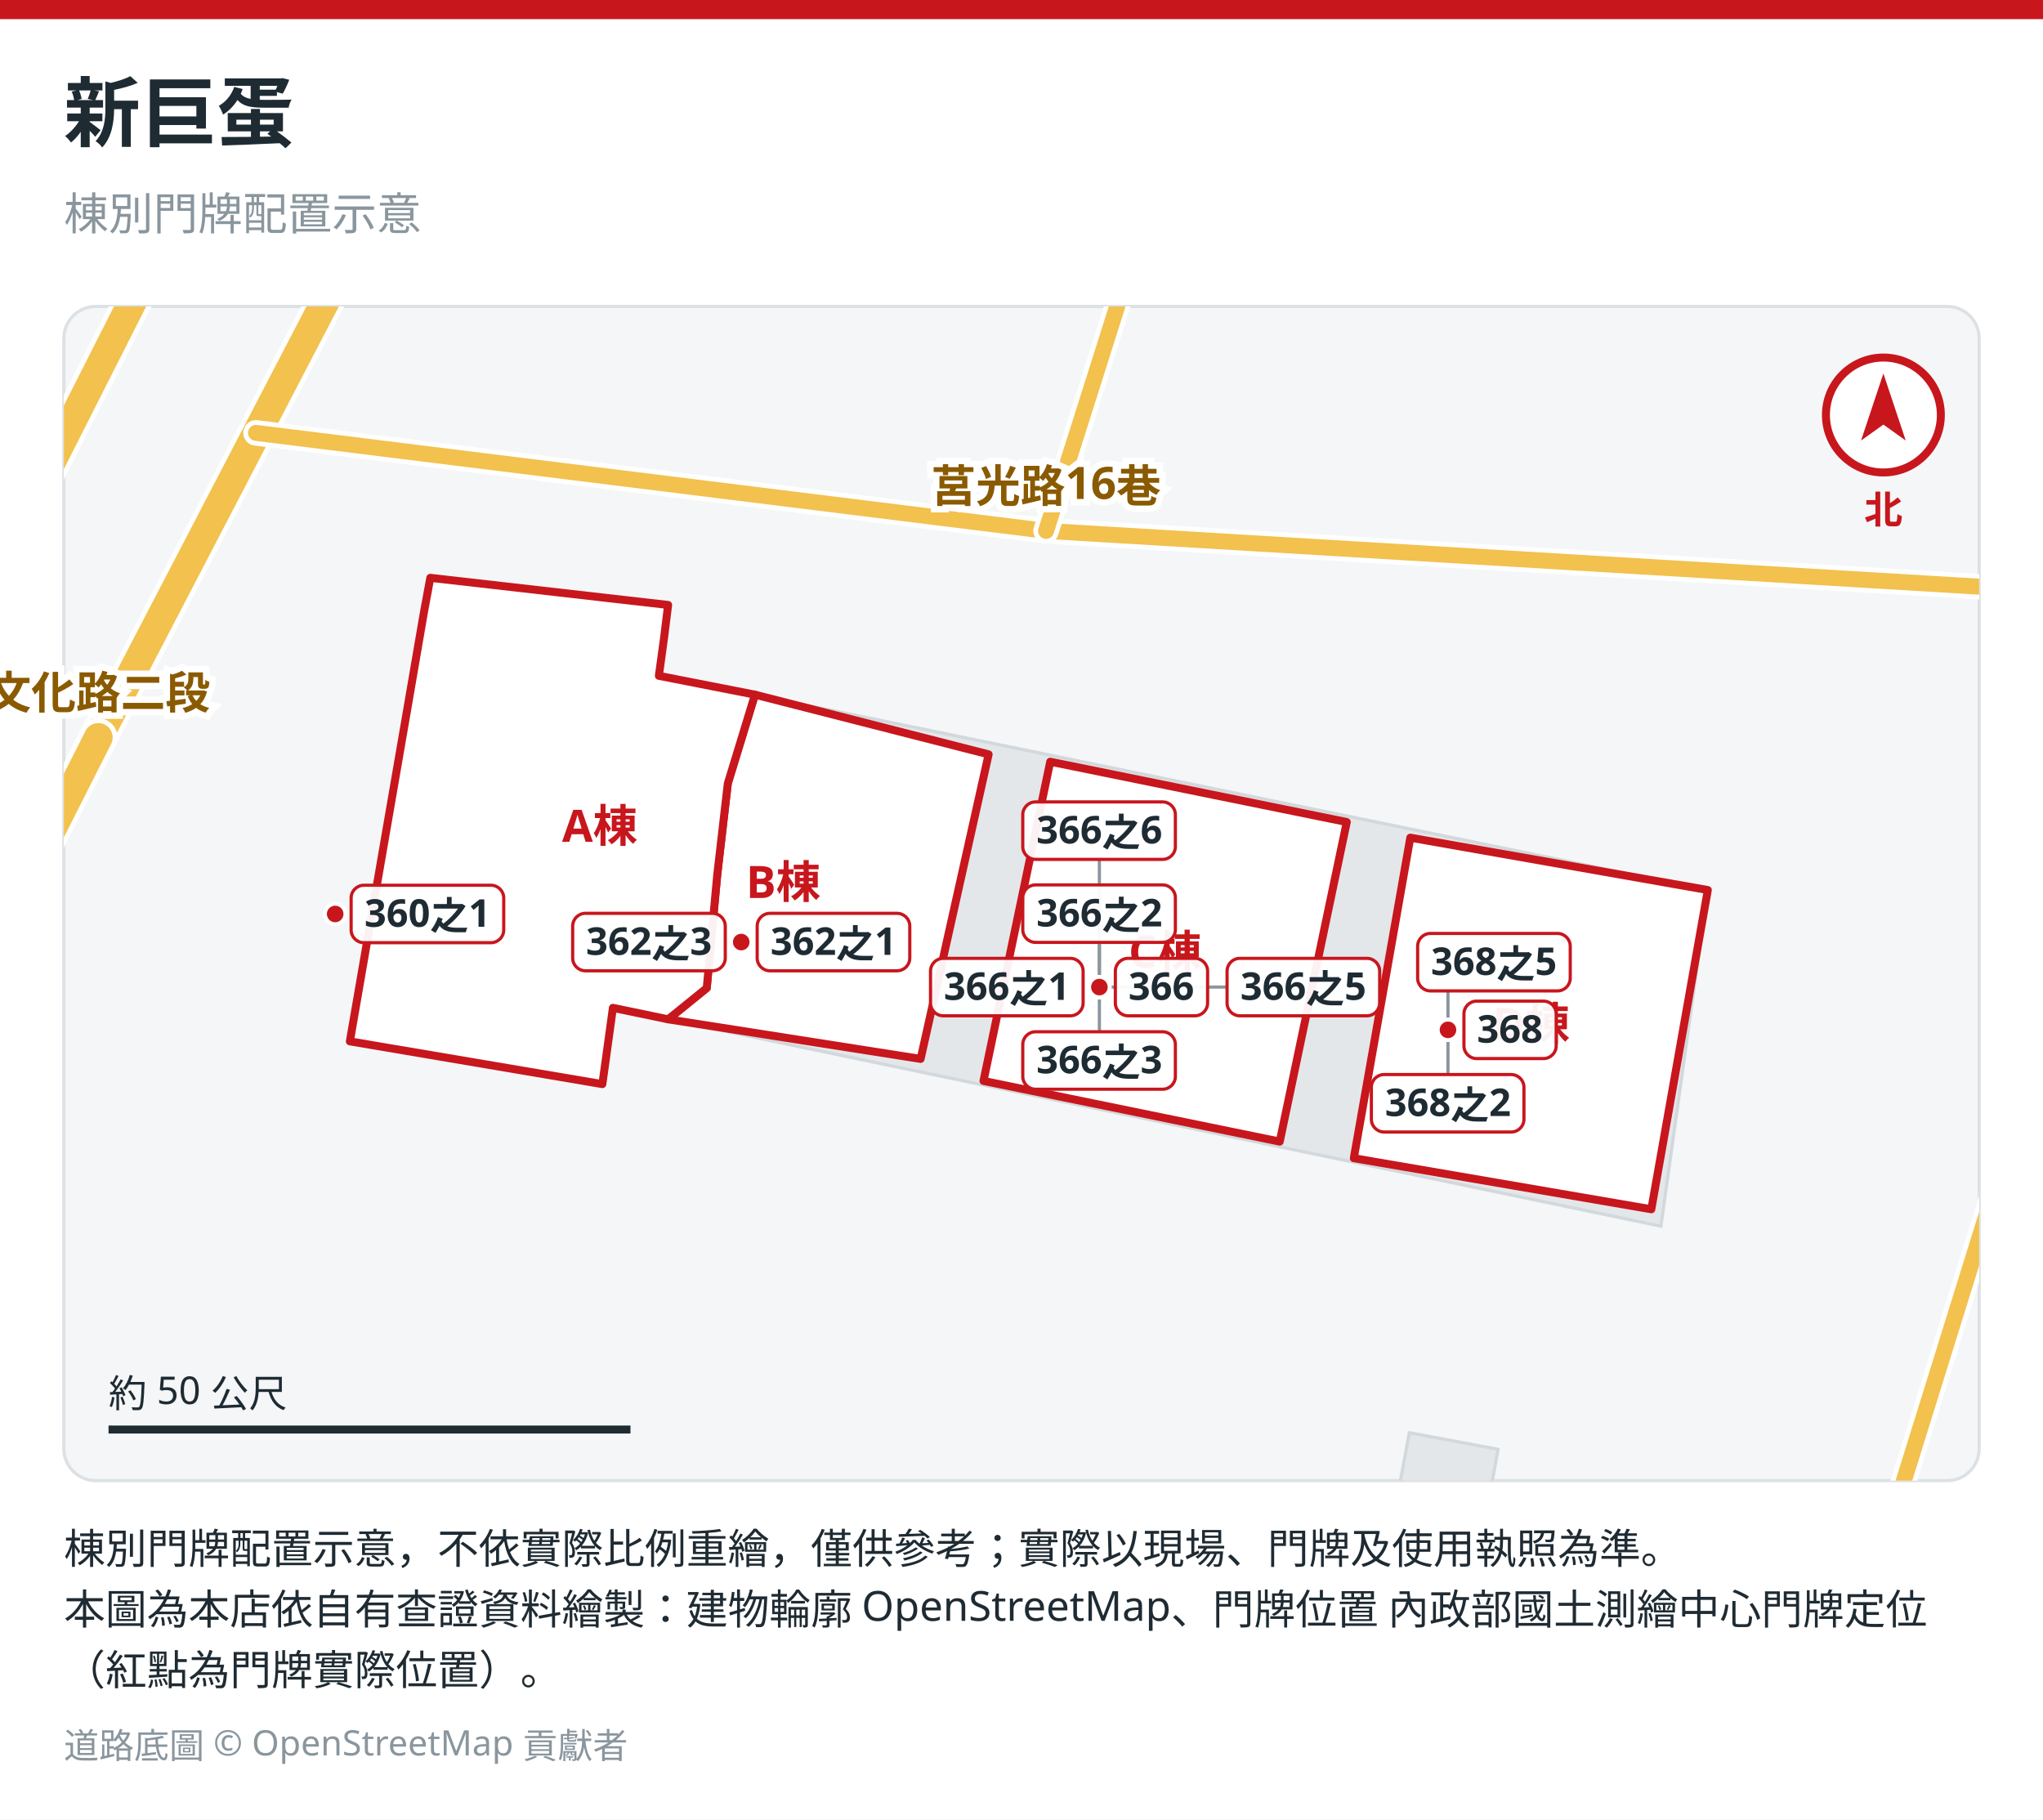
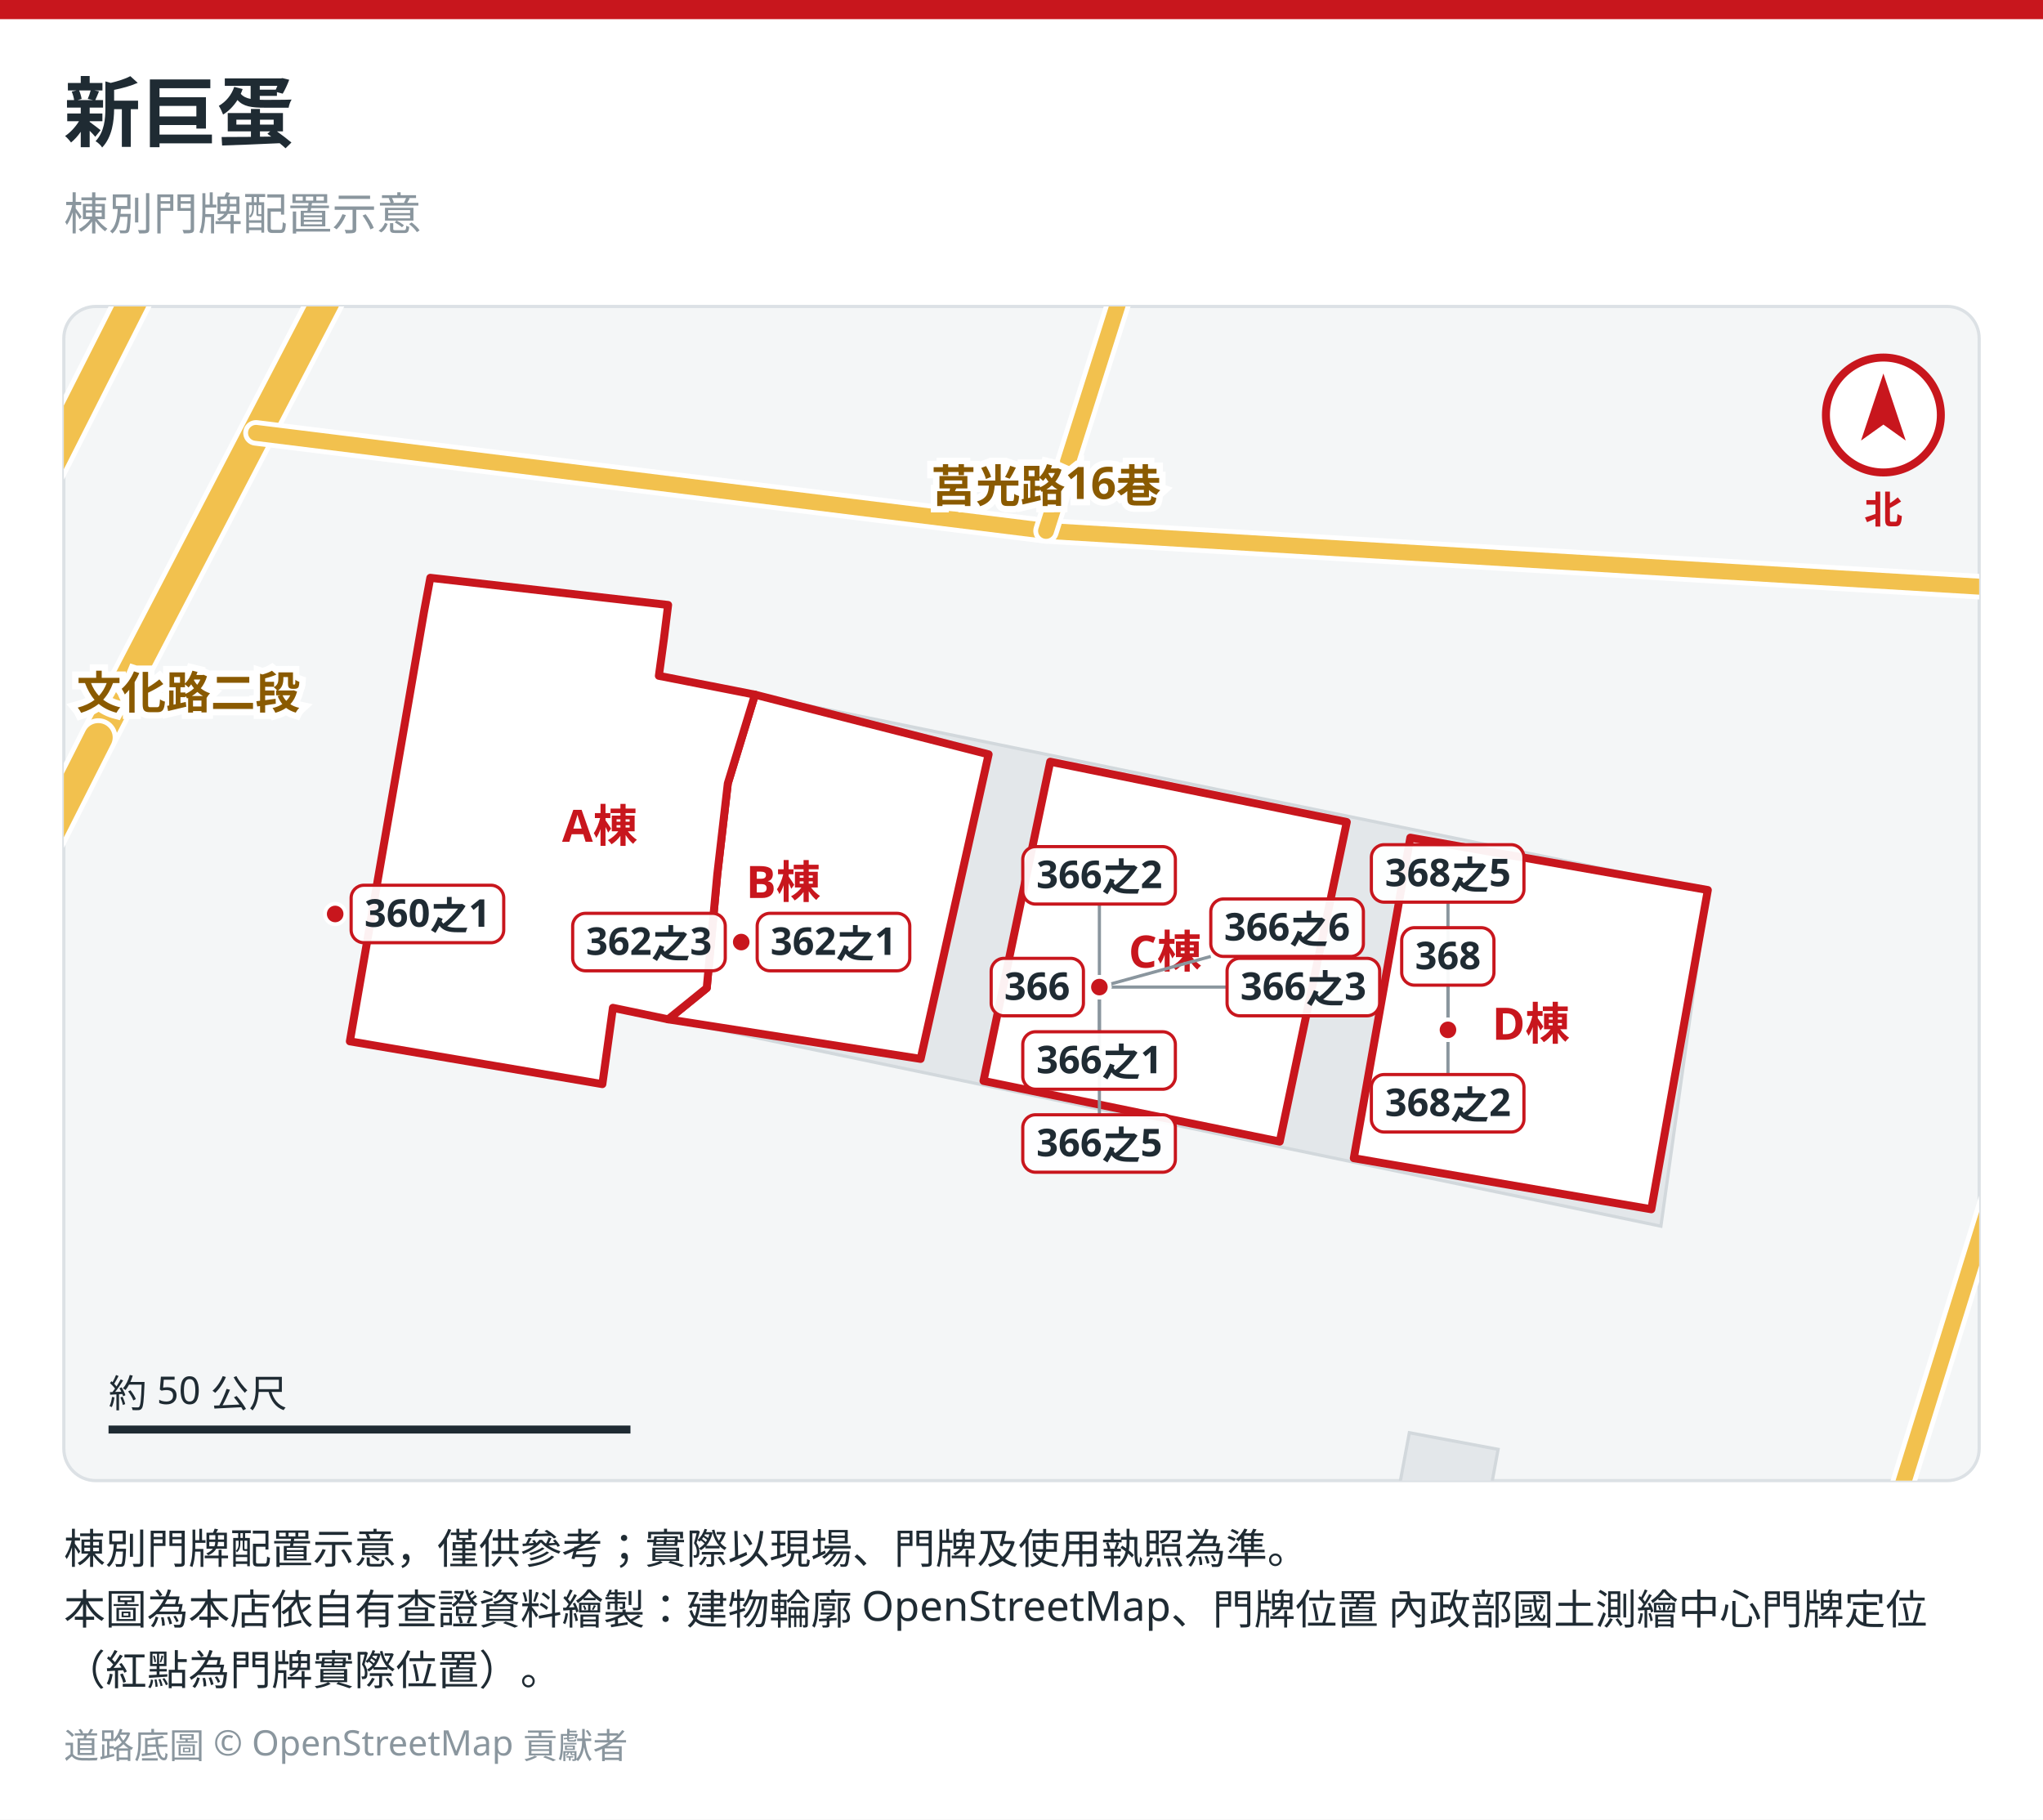
<svg xmlns="http://www.w3.org/2000/svg" viewBox="0 0 640 570" preserveAspectRatio="xMidYMin meet" style="width:100%;height:auto;max-width:1280px" font-family="Noto Sans TC, Microsoft JhengHei, PingFang TC, sans-serif">
  <rect width="100%" height="100%" fill="#FFFFFF" />
  <rect width="100%" height="6" fill="#C8161D" />
  <text x="20" y="44" font-size="24" font-weight="700" fill="#1F2B33">新巨蛋</text>
  <text x="20" y="72" font-size="14" fill="#8A969E">棟別門牌配置示意</text>
  <defs>
    <clipPath id="c">
      <rect x="20.0" y="96.0" width="600.0" height="367.8" rx="10" />
    </clipPath>
  </defs>
  <rect x="20.0" y="96.0" width="600.0" height="367.8" rx="10" fill="#F4F6F7" stroke="#DCE1E5" />
  <g clip-path="url(#c)">
    <path d="M-109.2,-49.8 L-49.0,-17.5 L13.8,-132.2 L-46.7,-164.6 L-58.5,-143.0 L-61.1,-127.7 L-84.0,-85.5 L-97.7,-70.8 Z" fill="#E3E7EA" stroke="#D2D8DC" stroke-width="1" />
    <path d="M520.3,384.1 L209.3,319.3 L192.0,315.7 L189.7,332.4 L188.7,339.6 L109.6,326.2 L126.9,226.1 L132.8,191.8 L134.8,181.0 L209.3,189.5 L208.0,200.0 L206.4,211.7 L236.5,217.6 L535.0,278.8 Z" fill="#E3E7EA" stroke="#D2D8DC" stroke-width="1" />
    <path d="M-64.7,-6.3 L-69.3,2.2 L-75.1,12.9 L-32.0,36.5 L-25.4,24.4 L-21.2,17.2 Z" fill="#E3E7EA" stroke="#D2D8DC" stroke-width="1" />
    <path d="M561.8,591.4 L571.3,549.2 L607.6,557.4 L598.1,599.2 Z" fill="#E3E7EA" stroke="#D2D8DC" stroke-width="1" />
    <path d="M422.2,552.5 L441.5,448.8 L469.3,454.0 L467.0,466.5 L559.8,483.8 L542.8,574.7 Z" fill="#E3E7EA" stroke="#D2D8DC" stroke-width="1" />
    <path d="M715.8,630.9 L707.0,606.1 L713.5,603.8 L708.9,590.7 L702.1,593.0 L694.6,572.1 L754.1,550.5 L762.2,572.4 L756.0,574.7 L760.3,586.5 L766.5,584.2 L775.6,609.3 Z" fill="#E3E7EA" stroke="#D2D8DC" stroke-width="1" />
    <path d="M726.3,120.2 L661.9,119.9 L662.2,85.5 L726.3,85.9 Z" fill="#E3E7EA" stroke="#D2D8DC" stroke-width="1" />
    <path d="M790.4,120.5 L726.3,120.2 L726.3,85.9 L790.7,86.2 Z" fill="#E3E7EA" stroke="#D2D8DC" stroke-width="1" />
    <path d="M196.6,688.5 L119.4,551.8 L153.4,532.8 L199.8,542.0 L242.3,617.2 L348.9,638.4 L333.2,715.9 Z" fill="#E3E7EA" stroke="#D2D8DC" stroke-width="1" />
    <path d="M30.8,231.0 L308.4,-302.3" fill="none" stroke="#FFFFFF" stroke-width="12" stroke-linecap="round" stroke-linejoin="round" />
    <path d="M30.8,231.0 L308.4,-302.3" fill="none" stroke="#F2C14E" stroke-width="9" stroke-linecap="round" stroke-linejoin="round" />
    <path d="M-82.7,339.9 L-139.9,460.9" fill="none" stroke="#FFFFFF" stroke-width="12" stroke-linecap="round" stroke-linejoin="round" />
    <path d="M-82.7,339.9 L-139.9,460.9" fill="none" stroke="#F2C14E" stroke-width="9" stroke-linecap="round" stroke-linejoin="round" />
    <path d="M1899.8,74.1 L1590.8,83.6 L1262.5,76.1 L905.4,8.4 L701.7,-84.8 L308.4,-302.3" fill="none" stroke="#FFFFFF" stroke-width="8" stroke-linecap="round" stroke-linejoin="round" />
    <path d="M1899.8,74.1 L1590.8,83.6 L1262.5,76.1 L905.4,8.4 L701.7,-84.8 L308.4,-302.3" fill="none" stroke="#F2C14E" stroke-width="5" stroke-linecap="round" stroke-linejoin="round" />
    <path d="M-139.9,460.9 L-111.8,508.6" fill="none" stroke="#FFFFFF" stroke-width="12" stroke-linecap="round" stroke-linejoin="round" />
    <path d="M-139.9,460.9 L-111.8,508.6" fill="none" stroke="#F2C14E" stroke-width="9" stroke-linecap="round" stroke-linejoin="round" />
    <path d="M80.2,135.6 L327.7,166.3 L628.8,184.3" fill="none" stroke="#FFFFFF" stroke-width="8" stroke-linecap="round" stroke-linejoin="round" />
    <path d="M80.2,135.6 L327.7,166.3 L628.8,184.3" fill="none" stroke="#F2C14E" stroke-width="5" stroke-linecap="round" stroke-linejoin="round" />
    <path d="M327.7,166.3 L371.5,28.0 L498.7,-193.4" fill="none" stroke="#FFFFFF" stroke-width="8" stroke-linecap="round" stroke-linejoin="round" />
    <path d="M327.7,166.3 L371.5,28.0 L498.7,-193.4" fill="none" stroke="#F2C14E" stroke-width="5" stroke-linecap="round" stroke-linejoin="round" />
    <path d="M880.9,-418.0 L701.7,-84.8" fill="none" stroke="#FFFFFF" stroke-width="8" stroke-linecap="round" stroke-linejoin="round" />
    <path d="M880.9,-418.0 L701.7,-84.8" fill="none" stroke="#F2C14E" stroke-width="5" stroke-linecap="round" stroke-linejoin="round" />
    <path d="M997.3,2120.6 L687.7,1667.8 L173.7,878.4 L-25.8,551.5 L-181.4,252.6" fill="none" stroke="#FFFFFF" stroke-width="15" stroke-linecap="round" stroke-linejoin="round" />
    <path d="M997.3,2120.6 L687.7,1667.8 L173.7,878.4 L-25.8,551.5 L-181.4,252.6" fill="none" stroke="#F2C14E" stroke-width="12" stroke-linecap="round" stroke-linejoin="round" />
    <path d="M-186.0,660.4 L-111.8,508.6" fill="none" stroke="#FFFFFF" stroke-width="12" stroke-linecap="round" stroke-linejoin="round" />
    <path d="M-186.0,660.4 L-111.8,508.6" fill="none" stroke="#F2C14E" stroke-width="9" stroke-linecap="round" stroke-linejoin="round" />
    <path d="M-42.1,651.9 L338.8,1276.7" fill="none" stroke="#FFFFFF" stroke-width="12" stroke-linecap="round" stroke-linejoin="round" />
    <path d="M-42.1,651.9 L338.8,1276.7" fill="none" stroke="#F2C14E" stroke-width="9" stroke-linecap="round" stroke-linejoin="round" />
    <path d="M425.5,1166.8 L98.1,634.5" fill="none" stroke="#FFFFFF" stroke-width="12" stroke-linecap="round" stroke-linejoin="round" />
    <path d="M425.5,1166.8 L98.1,634.5" fill="none" stroke="#F2C14E" stroke-width="9" stroke-linecap="round" stroke-linejoin="round" />
    <path d="M-1219.6,-1774.6 L-950.1,-1292.3 L-124.2,428.2 L339.1,1190.1 L661.2,1683.8 L967.9,2123.6" fill="none" stroke="#FFFFFF" stroke-width="15" stroke-linecap="round" stroke-linejoin="round" />
    <path d="M-1219.6,-1774.6 L-950.1,-1292.3 L-124.2,428.2 L339.1,1190.1 L661.2,1683.8 L967.9,2123.6" fill="none" stroke="#F2C14E" stroke-width="12" stroke-linecap="round" stroke-linejoin="round" />
    <path d="M628.8,184.3 L638.6,328.2 L595.8,465.8" fill="none" stroke="#FFFFFF" stroke-width="8" stroke-linecap="round" stroke-linejoin="round" />
    <path d="M628.8,184.3 L638.6,328.2 L595.8,465.8" fill="none" stroke="#F2C14E" stroke-width="5" stroke-linecap="round" stroke-linejoin="round" />
    <path d="M616.4,600.5 L727.9,807.8" fill="none" stroke="#FFFFFF" stroke-width="8" stroke-linecap="round" stroke-linejoin="round" />
    <path d="M616.4,600.5 L727.9,807.8" fill="none" stroke="#F2C14E" stroke-width="5" stroke-linecap="round" stroke-linejoin="round" />
    <path d="M-82.7,339.9 L-221.0,38.5 L-230.8,-20.7" fill="none" stroke="#FFFFFF" stroke-width="12" stroke-linecap="round" stroke-linejoin="round" />
    <path d="M-82.7,339.9 L-221.0,38.5 L-230.8,-20.7" fill="none" stroke="#F2C14E" stroke-width="9" stroke-linecap="round" stroke-linejoin="round" />
    <path d="M-51.0,392.6 L-82.7,339.9" fill="none" stroke="#FFFFFF" stroke-width="12" stroke-linecap="round" stroke-linejoin="round" />
    <path d="M-51.0,392.6 L-82.7,339.9" fill="none" stroke="#F2C14E" stroke-width="9" stroke-linecap="round" stroke-linejoin="round" />
    <path d="M-111.8,508.6 L-42.1,651.9" fill="none" stroke="#FFFFFF" stroke-width="12" stroke-linecap="round" stroke-linejoin="round" />
    <path d="M-111.8,508.6 L-42.1,651.9" fill="none" stroke="#F2C14E" stroke-width="9" stroke-linecap="round" stroke-linejoin="round" />
    <path d="M-111.8,508.6 L-51.0,392.6" fill="none" stroke="#FFFFFF" stroke-width="12" stroke-linecap="round" stroke-linejoin="round" />
    <path d="M-111.8,508.6 L-51.0,392.6" fill="none" stroke="#F2C14E" stroke-width="9" stroke-linecap="round" stroke-linejoin="round" />
    <path d="M256.7,-327.4 L57.3,63.3" fill="none" stroke="#FFFFFF" stroke-width="12" stroke-linecap="round" stroke-linejoin="round" />
    <path d="M256.7,-327.4 L57.3,63.3" fill="none" stroke="#F2C14E" stroke-width="9" stroke-linecap="round" stroke-linejoin="round" />
    <path d="M57.3,63.3 L-82.7,339.9" fill="none" stroke="#FFFFFF" stroke-width="12" stroke-linecap="round" stroke-linejoin="round" />
    <path d="M57.3,63.3 L-82.7,339.9" fill="none" stroke="#F2C14E" stroke-width="9" stroke-linecap="round" stroke-linejoin="round" />
    <path d="M-51.0,392.6 L30.8,231.0" fill="none" stroke="#FFFFFF" stroke-width="12" stroke-linecap="round" stroke-linejoin="round" />
    <path d="M-51.0,392.6 L30.8,231.0" fill="none" stroke="#F2C14E" stroke-width="9" stroke-linecap="round" stroke-linejoin="round" />
    <path d="M98.1,634.5 L-51.0,392.6" fill="none" stroke="#FFFFFF" stroke-width="12" stroke-linecap="round" stroke-linejoin="round" />
    <path d="M98.1,634.5 L-51.0,392.6" fill="none" stroke="#F2C14E" stroke-width="9" stroke-linecap="round" stroke-linejoin="round" />
    <path d="M-139.9,460.9 L-219.0,619.8" fill="none" stroke="#FFFFFF" stroke-width="12" stroke-linecap="round" stroke-linejoin="round" />
    <path d="M-139.9,460.9 L-219.0,619.8" fill="none" stroke="#F2C14E" stroke-width="9" stroke-linecap="round" stroke-linejoin="round" />
    <path d="M-308.3,186.2 L-232.7,272.6 L-139.9,460.9" fill="none" stroke="#FFFFFF" stroke-width="12" stroke-linecap="round" stroke-linejoin="round" />
    <path d="M-308.3,186.2 L-232.7,272.6 L-139.9,460.9" fill="none" stroke="#F2C14E" stroke-width="9" stroke-linecap="round" stroke-linejoin="round" />
    <path d="M236.5,217.6 L228.0,245.4 L224.7,273.9 L221.4,309.5 L209.3,319.3 L288.4,331.7 L309.7,236.3 Z" fill="#FFFFFF" stroke="#C8161D" stroke-width="2.5" stroke-linejoin="round" />
    <path d="M134.8,181.0 L209.3,189.5 L208.0,200.0 L206.4,211.7 L236.5,217.6 L228.0,245.4 L224.7,273.9 L221.4,309.5 L209.3,319.3 L192.0,315.7 L189.7,332.4 L188.7,339.6 L109.6,326.2 L126.9,226.1 L132.8,191.8 Z" fill="#FFFFFF" stroke="#C8161D" stroke-width="2.5" stroke-linejoin="round" />
    <path d="M329.0,238.6 L308.1,338.6 L400.9,357.6 L421.9,257.5 Z" fill="#FFFFFF" stroke="#C8161D" stroke-width="2.5" stroke-linejoin="round" />
    <path d="M441.8,262.4 L424.1,362.8 L517.3,378.8 L535.0,278.8 Z" fill="#FFFFFF" stroke="#C8161D" stroke-width="2.5" stroke-linejoin="round" />
  </g>
-   <text x="30.8" y="222.0" font-size="14" font-weight="700" fill="#8A5A00" text-anchor="middle" stroke="#FFFFFF" stroke-width="4" paint-order="stroke">文化路二段</text>
+   <text x="59.0" y="222.0" font-size="14" font-weight="700" fill="#8A5A00" text-anchor="middle" stroke="#FFFFFF" stroke-width="4" paint-order="stroke">文化路二段</text>
  <text x="327.7" y="157.3" font-size="14" font-weight="700" fill="#8A5A00" text-anchor="middle" stroke="#FFFFFF" stroke-width="4" paint-order="stroke">莒光路16巷</text>
  <text x="245.4" y="281.3" font-size="14" font-weight="700" fill="#C8161D" text-anchor="middle" stroke="#FFFFFF" stroke-width="4" paint-order="stroke">B棟</text>
  <text x="187.9" y="263.7" font-size="14" font-weight="700" fill="#C8161D" text-anchor="middle" stroke="#FFFFFF" stroke-width="4" paint-order="stroke">A棟</text>
  <text x="365.0" y="303.1" font-size="14" font-weight="700" fill="#C8161D" text-anchor="middle" stroke="#FFFFFF" stroke-width="4" paint-order="stroke">C棟</text>
  <text x="479.6" y="325.7" font-size="14" font-weight="700" fill="#C8161D" text-anchor="middle" stroke="#FFFFFF" stroke-width="4" paint-order="stroke">D棟</text>
-   <line x1="344.4" y1="309.2" x2="344.4" y2="295.2" stroke="#8A969E" stroke-width="1" />
  <line x1="344.4" y1="309.2" x2="344.4" y2="323.2" stroke="#8A969E" stroke-width="1" />
+   <line x1="344.4" y1="309.2" x2="344.4" y2="283.2" stroke="#8A969E" stroke-width="1" />
  <line x1="344.4" y1="309.2" x2="384.4" y2="309.2" stroke="#8A969E" stroke-width="1" />
-   <line x1="344.4" y1="309.2" x2="344.4" y2="269.2" stroke="#8A969E" stroke-width="1" />
+   <line x1="344.4" y1="309.2" x2="344.4" y2="349.2" stroke="#8A969E" stroke-width="1" />
+   <line x1="344.4" y1="309.2" x2="379.3" y2="299.6" stroke="#8A969E" stroke-width="1" />
+   <line x1="453.6" y1="322.6" x2="453.6" y2="308.6" stroke="#8A969E" stroke-width="1" />
  <line x1="453.6" y1="322.6" x2="453.6" y2="336.6" stroke="#8A969E" stroke-width="1" />
-   <line x1="453.6" y1="322.6" x2="453.6" y2="310.4" stroke="#8A969E" stroke-width="1" />
+   <line x1="453.6" y1="322.6" x2="453.6" y2="282.6" stroke="#8A969E" stroke-width="1" />
  <circle cx="105.0" cy="286.3" r="3.2" fill="#C8161D" stroke="#FFFFFF" stroke-width="1.2" />
  <circle cx="232.2" cy="295.1" r="3.2" fill="#C8161D" stroke="#FFFFFF" stroke-width="1.2" />
  <circle cx="232.2" cy="295.1" r="3.2" fill="#C8161D" stroke="#FFFFFF" stroke-width="1.2" />
  <circle cx="344.4" cy="309.2" r="3.2" fill="#C8161D" stroke="#FFFFFF" stroke-width="1.2" />
  <circle cx="344.4" cy="309.2" r="3.2" fill="#C8161D" stroke="#FFFFFF" stroke-width="1.2" />
  <circle cx="344.4" cy="309.2" r="3.2" fill="#C8161D" stroke="#FFFFFF" stroke-width="1.2" />
  <circle cx="344.4" cy="309.2" r="3.2" fill="#C8161D" stroke="#FFFFFF" stroke-width="1.2" />
  <circle cx="344.4" cy="309.2" r="3.2" fill="#C8161D" stroke="#FFFFFF" stroke-width="1.2" />
  <circle cx="344.4" cy="309.2" r="3.2" fill="#C8161D" stroke="#FFFFFF" stroke-width="1.2" />
  <circle cx="453.6" cy="322.6" r="3.2" fill="#C8161D" stroke="#FFFFFF" stroke-width="1.2" />
  <circle cx="453.6" cy="322.6" r="3.2" fill="#C8161D" stroke="#FFFFFF" stroke-width="1.2" />
  <circle cx="453.6" cy="322.6" r="3.2" fill="#C8161D" stroke="#FFFFFF" stroke-width="1.2" />
  <rect x="110.0" y="277.3" width="47.8" height="18.0" rx="4" fill="#FFFFFF" fill-opacity="0.94" stroke="#C8161D" stroke-width="1" />
  <text x="133.9" y="290.3" font-size="12" font-weight="700" fill="#1F2B33" text-anchor="middle">360之1</text>
  <rect x="237.2" y="286.1" width="47.8" height="18.0" rx="4" fill="#FFFFFF" fill-opacity="0.94" stroke="#C8161D" stroke-width="1" />
  <text x="261.1" y="299.1" font-size="12" font-weight="700" fill="#1F2B33" text-anchor="middle">362之1</text>
  <rect x="179.4" y="286.1" width="47.8" height="18.0" rx="4" fill="#FFFFFF" fill-opacity="0.94" stroke="#C8161D" stroke-width="1" />
  <text x="203.3" y="299.1" font-size="12" font-weight="700" fill="#1F2B33" text-anchor="middle">362之3</text>
-   <rect x="349.4" y="300.2" width="28.9" height="18.0" rx="4" fill="#FFFFFF" fill-opacity="0.94" stroke="#C8161D" stroke-width="1" />
-   <text x="363.8" y="313.2" font-size="12" font-weight="700" fill="#1F2B33" text-anchor="middle">366</text>
-   <rect x="291.5" y="300.2" width="47.8" height="18.0" rx="4" fill="#FFFFFF" fill-opacity="0.94" stroke="#C8161D" stroke-width="1" />
-   <text x="315.4" y="313.2" font-size="12" font-weight="700" fill="#1F2B33" text-anchor="middle">366之1</text>
-   <rect x="320.4" y="277.2" width="47.8" height="18.0" rx="4" fill="#FFFFFF" fill-opacity="0.94" stroke="#C8161D" stroke-width="1" />
-   <text x="344.4" y="290.2" font-size="12" font-weight="700" fill="#1F2B33" text-anchor="middle">366之2</text>
+   <rect x="310.5" y="300.2" width="28.9" height="18.0" rx="4" fill="#FFFFFF" fill-opacity="0.94" stroke="#C8161D" stroke-width="1" />
+   <text x="324.9" y="313.2" font-size="12" font-weight="700" fill="#1F2B33" text-anchor="middle">366</text>
  <rect x="320.4" y="323.2" width="47.8" height="18.0" rx="4" fill="#FFFFFF" fill-opacity="0.94" stroke="#C8161D" stroke-width="1" />
-   <text x="344.4" y="336.2" font-size="12" font-weight="700" fill="#1F2B33" text-anchor="middle">366之3</text>
+   <text x="344.4" y="336.2" font-size="12" font-weight="700" fill="#1F2B33" text-anchor="middle">366之1</text>
+   <rect x="320.4" y="265.2" width="47.8" height="18.0" rx="4" fill="#FFFFFF" fill-opacity="0.94" stroke="#C8161D" stroke-width="1" />
+   <text x="344.4" y="278.2" font-size="12" font-weight="700" fill="#1F2B33" text-anchor="middle">366之2</text>
  <rect x="384.4" y="300.2" width="47.8" height="18.0" rx="4" fill="#FFFFFF" fill-opacity="0.94" stroke="#C8161D" stroke-width="1" />
-   <text x="408.3" y="313.2" font-size="12" font-weight="700" fill="#1F2B33" text-anchor="middle">366之5</text>
-   <rect x="320.4" y="251.2" width="47.8" height="18.0" rx="4" fill="#FFFFFF" fill-opacity="0.94" stroke="#C8161D" stroke-width="1" />
-   <text x="344.4" y="264.2" font-size="12" font-weight="700" fill="#1F2B33" text-anchor="middle">366之6</text>
-   <rect x="458.6" y="313.6" width="28.9" height="18.0" rx="4" fill="#FFFFFF" fill-opacity="0.94" stroke="#C8161D" stroke-width="1" />
-   <text x="473.0" y="326.6" font-size="12" font-weight="700" fill="#1F2B33" text-anchor="middle">368</text>
+   <text x="408.3" y="313.2" font-size="12" font-weight="700" fill="#1F2B33" text-anchor="middle">366之3</text>
+   <rect x="320.4" y="349.2" width="47.8" height="18.0" rx="4" fill="#FFFFFF" fill-opacity="0.94" stroke="#C8161D" stroke-width="1" />
+   <text x="344.4" y="362.2" font-size="12" font-weight="700" fill="#1F2B33" text-anchor="middle">366之5</text>
+   <rect x="379.3" y="281.6" width="47.8" height="18.0" rx="4" fill="#FFFFFF" fill-opacity="0.94" stroke="#C8161D" stroke-width="1" />
+   <text x="403.2" y="294.6" font-size="12" font-weight="700" fill="#1F2B33" text-anchor="middle">366之6</text>
+   <rect x="439.1" y="290.6" width="28.9" height="18.0" rx="4" fill="#FFFFFF" fill-opacity="0.94" stroke="#C8161D" stroke-width="1" />
+   <text x="453.6" y="303.6" font-size="12" font-weight="700" fill="#1F2B33" text-anchor="middle">368</text>
  <rect x="429.6" y="336.6" width="47.8" height="18.0" rx="4" fill="#FFFFFF" fill-opacity="0.94" stroke="#C8161D" stroke-width="1" />
  <text x="453.6" y="349.6" font-size="12" font-weight="700" fill="#1F2B33" text-anchor="middle">368之2</text>
-   <rect x="444.1" y="292.4" width="47.8" height="18.0" rx="4" fill="#FFFFFF" fill-opacity="0.94" stroke="#C8161D" stroke-width="1" />
-   <text x="468.0" y="305.4" font-size="12" font-weight="700" fill="#1F2B33" text-anchor="middle">368之5</text>
+   <rect x="429.6" y="264.6" width="47.8" height="18.0" rx="4" fill="#FFFFFF" fill-opacity="0.94" stroke="#C8161D" stroke-width="1" />
+   <text x="453.6" y="277.6" font-size="12" font-weight="700" fill="#1F2B33" text-anchor="middle">368之5</text>
  <circle cx="590.0" cy="130.0" r="18" fill="#FFFFFF" stroke="#C8161D" stroke-width="2.5" />
  <path d="M590.0,117.0 L597.0,138.0 L590.0,133.0 L583.0,138.0 Z" fill="#C8161D" />
  <text x="590.0" y="164.0" font-size="12" font-weight="700" fill="#C8161D" text-anchor="middle">北</text>
  <line x1="34.0" y1="447.8" x2="197.5" y2="447.8" stroke="#1F2B33" stroke-width="2.5" />
  <text x="34.0" y="440.8" font-size="12" fill="#1F2B33">約 50 公尺</text>
-   <text x="20" y="489.8" font-size="13" fill="#1F2B33">棟別門牌配置示意，不依實際比例重繪，僅供參考；實際以現場、門牌及使用執照為準。</text>
+   <text x="20" y="489.8" font-size="13" fill="#1F2B33">棟別門牌配置示意，僅供參考；實際以現場、門牌及使用執照為準。</text>
  <text x="20" y="508.8" font-size="13" fill="#1F2B33">本圖為本店依自有查證資料繪製：建物輪廓 OpenStreetMap、門牌位置 內政部國土測繪中心門牌定位</text>
  <text x="20" y="527.8" font-size="13" fill="#1F2B33">（紅點為門牌實際位置）。</text>
  <text x="20" y="550.8" font-size="11" fill="#8A969E">道路底圖 © OpenStreetMap 貢獻者</text>
</svg>
